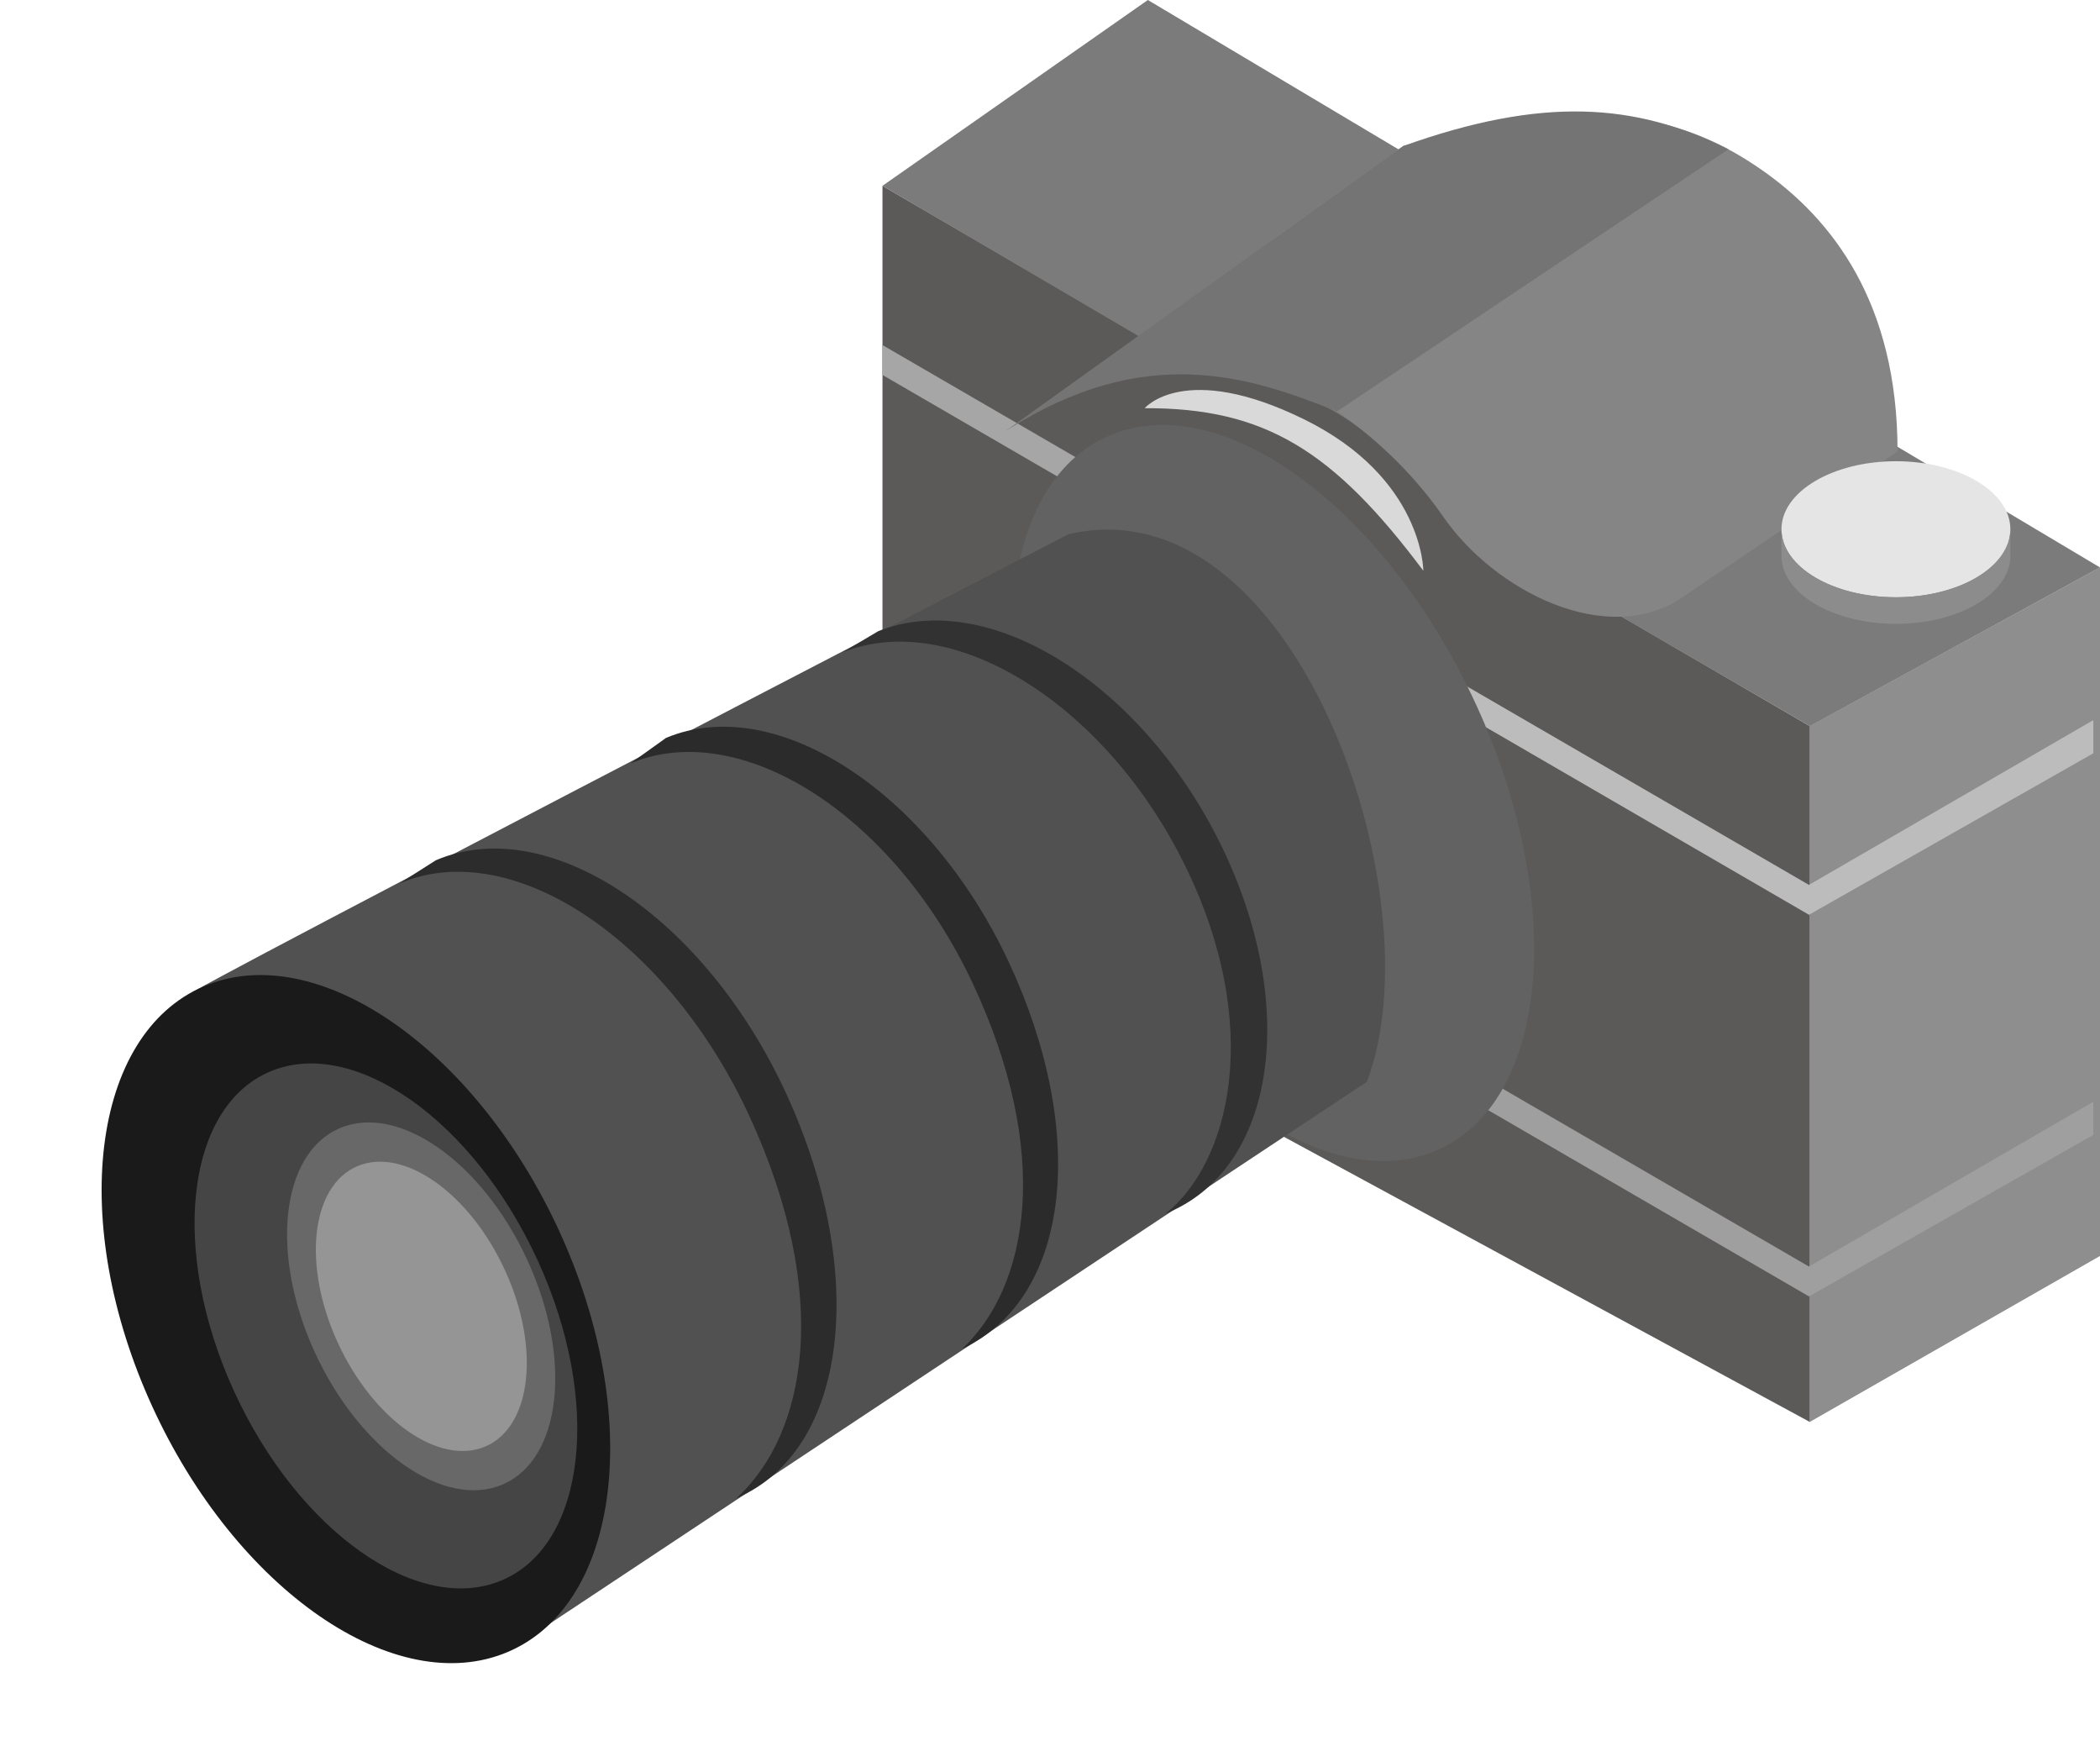
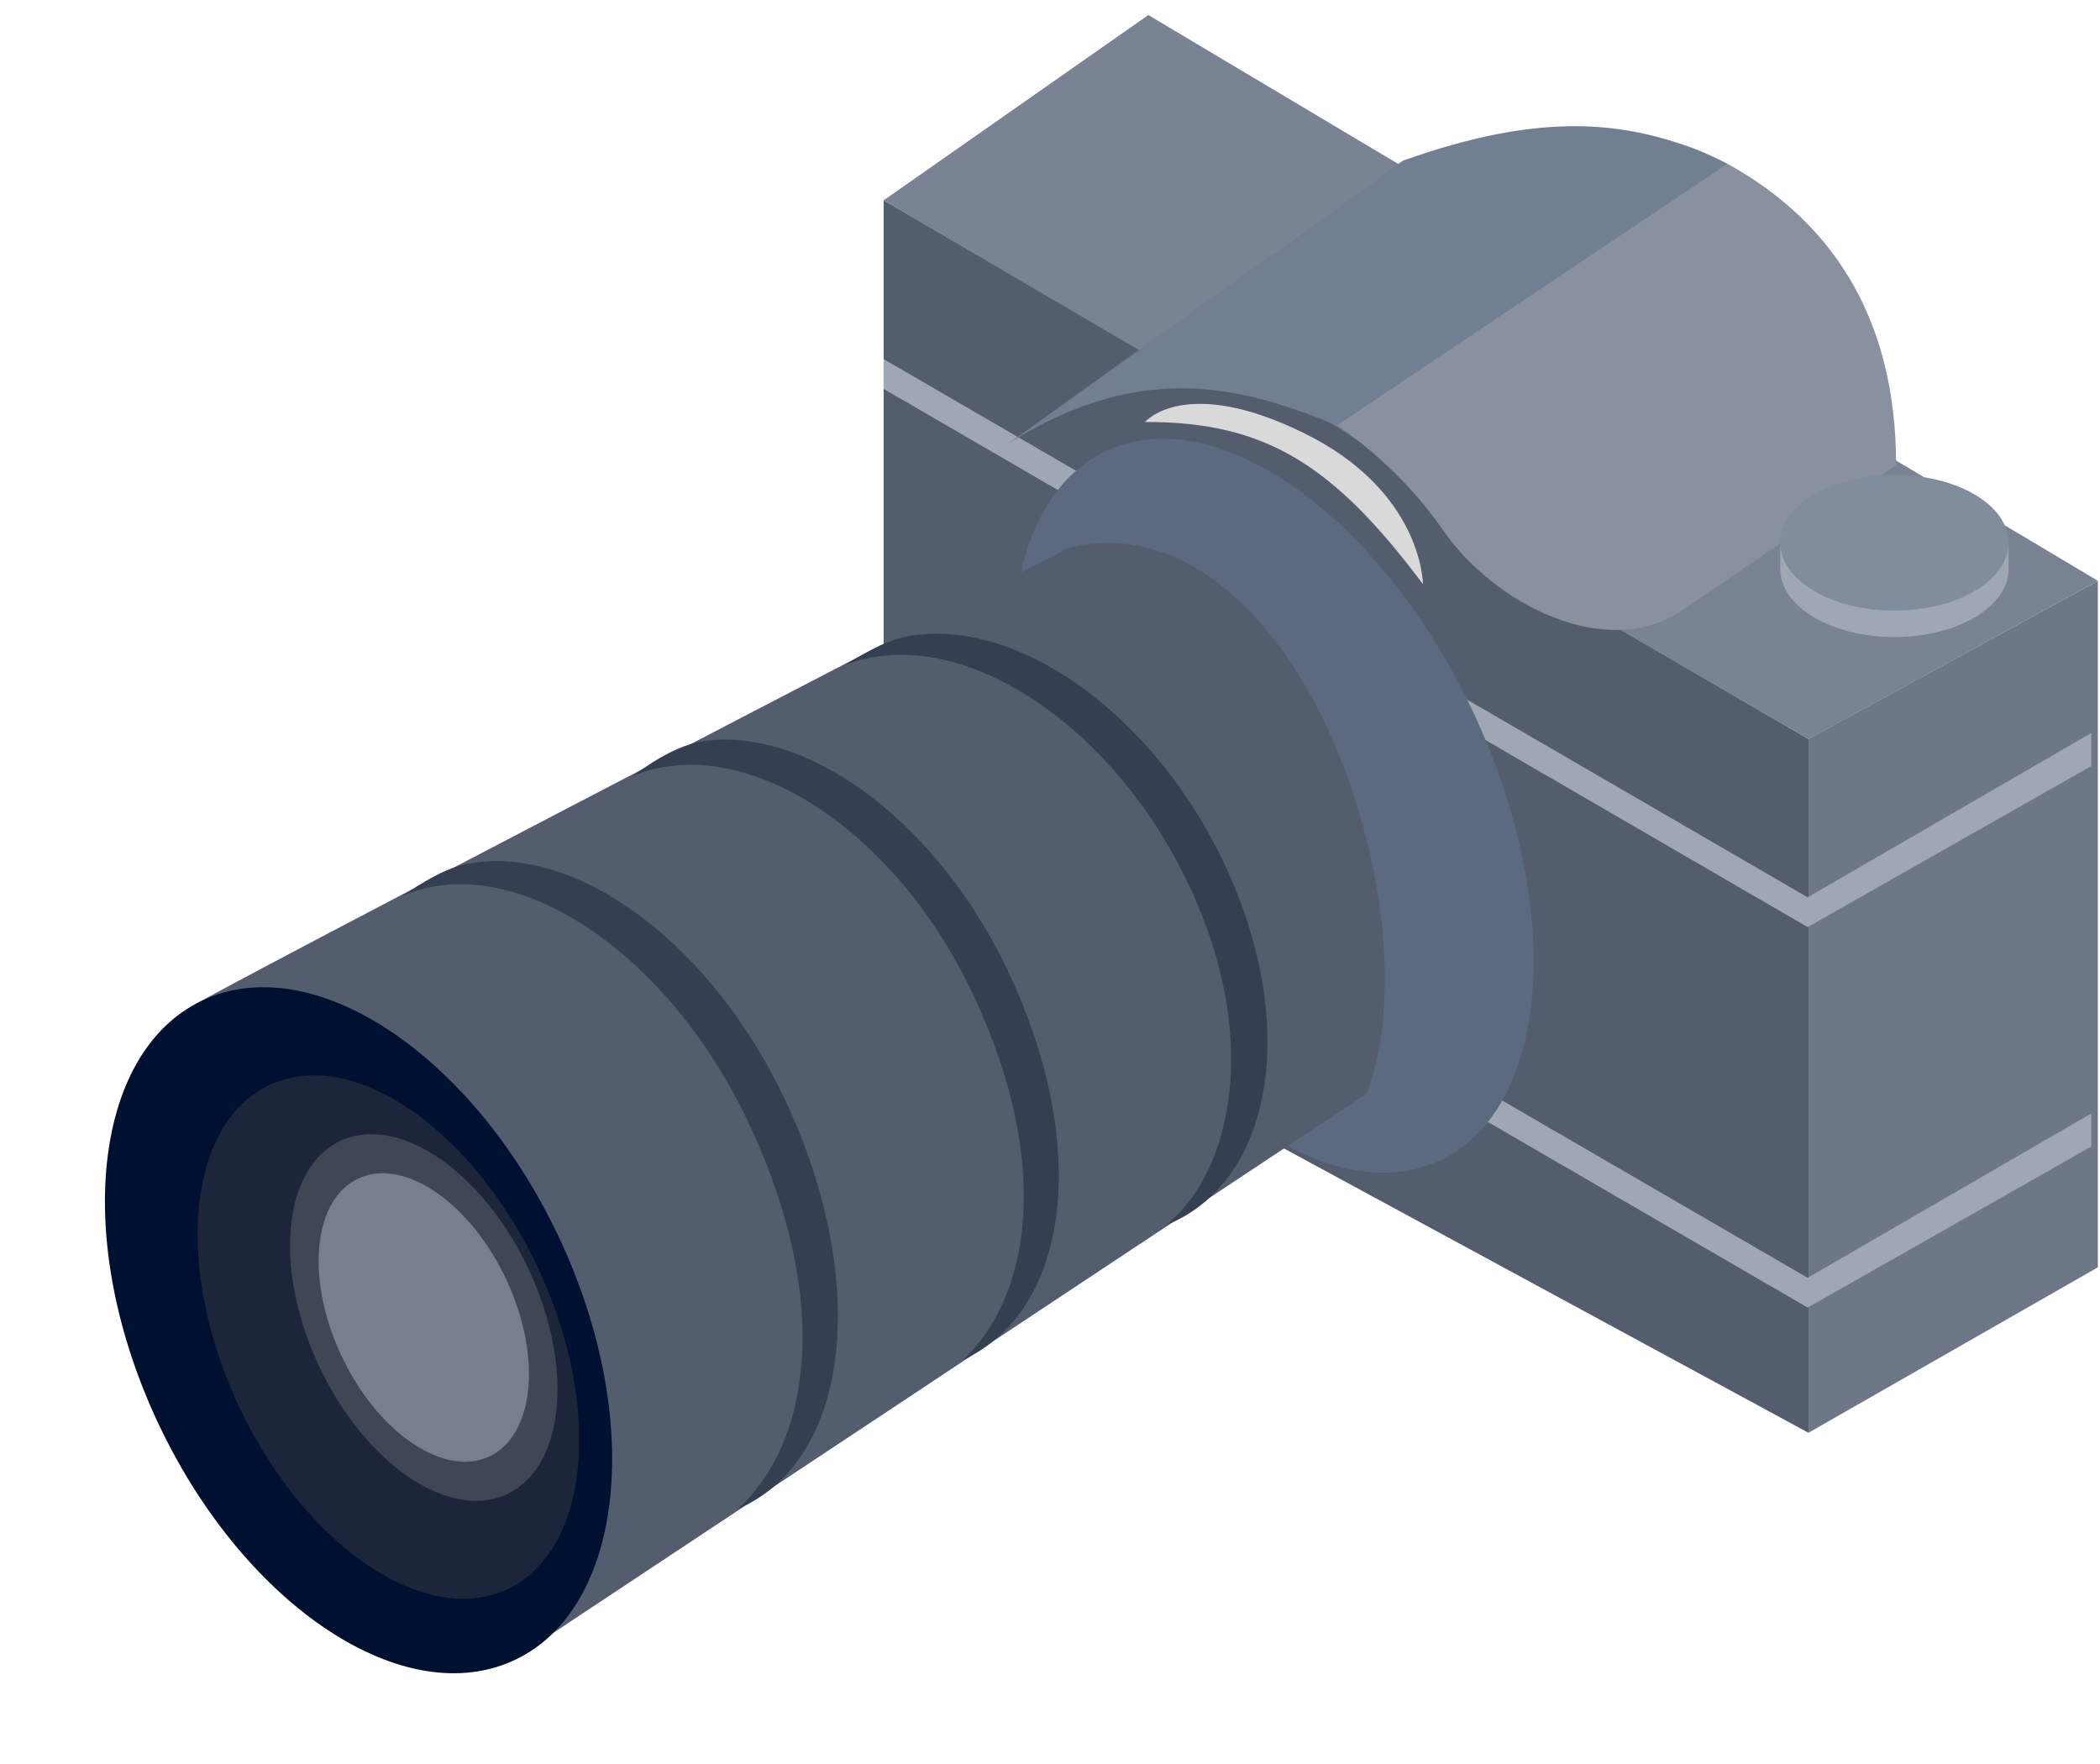
- <svg xmlns="http://www.w3.org/2000/svg" width="144" height="120" viewBox="0 0 144 120" fill="none">
-   <path d="M144 86.102L124.105 97.476V49.769L144 38.898V86.102Z" fill="#8E8E8E" />
-   <path d="M60.512 63.014V12.739L81.668 25.062C89.678 26.03 93.662 27.669 98.729 35L124.105 49.781V97.483L60.512 63.014Z" fill="#5C5959" />
-   <path d="M97.601 39.129C91.429 30.886 86.725 27.952 78.492 27.983C78.492 27.983 81.222 24.722 89.412 28.741C97.601 32.76 97.601 39.129 97.601 39.129Z" fill="#D9D9D9" />
-   <path d="M60.512 12.739L78.711 0L143.999 38.9L124.105 49.781L98.957 35.185C93.361 28.071 89.373 26.435 81.668 25.151L60.512 12.739Z" fill="#7B7B7B" />
-   <path d="M124.043 60.664L98.957 46.105V48.152L124.044 62.712L143.544 51.64V49.365L124.043 60.664Z" fill="#BCBCBC" />
-   <path d="M124.043 86.827L98.957 72.267V74.314L124.044 88.874L143.544 77.802V75.527L124.043 86.827Z" fill="#9F9F9F" />
-   <path d="M81.895 36.068L60.512 23.656V25.704L81.895 38.115V36.068Z" fill="#A6A6A6" />
-   <ellipse cx="15.194" cy="26.951" rx="15.194" ry="26.951" transform="matrix(0.919102 -0.394021 0.416204 0.909271 62.1035 35.8447)" fill="#626262" />
-   <path d="M73.256 36.626C73.256 36.626 1.84 73.611 14.337 67.564C26.833 61.517 35.245 112.936 35.245 112.936L93.73 74.161C98.589 61.396 88.725 32.986 73.256 36.626Z" fill="#515151" />
-   <ellipse cx="15.194" cy="25.084" rx="15.194" ry="25.084" transform="matrix(0.9191 -0.394026 0.4162 0.909273 0 73.6084)" fill="#1A1A1A" />
-   <path d="M50.498 102.708C58.211 99.401 59.516 87.213 53.942 75.037C48.368 62.86 37.598 55.67 29.885 58.976L27.383 60.568C35.095 57.262 45.863 64.447 51.434 76.615C57.004 88.784 55.353 98.272 50.498 102.708Z" fill="#2C2C2C" />
-   <path d="M65.975 92.473C73.482 88.947 74.598 77.545 69.156 65.92C63.715 54.295 53.199 47.43 45.67 50.587L43.227 52.335C50.756 49.178 61.269 55.81 66.707 67.428C72.145 79.046 70.567 88.151 65.975 92.473Z" fill="#2B2B2B" />
-   <path d="M79.928 83.198C87.458 80.187 89.15 68.984 83.709 57.896C78.267 46.808 67.752 40.259 60.222 43.27L57.779 44.72C65.309 41.709 75.822 48.252 81.26 59.334C86.698 70.415 84.297 79.732 79.928 83.198Z" fill="#323232" />
-   <ellipse cx="11.335" cy="19.165" rx="11.335" ry="19.165" transform="matrix(0.9191 -0.394026 0.4162 0.909273 8.06836 77.9385)" fill="#454545" />
-   <ellipse cx="7.943" cy="13.429" rx="7.943" ry="13.429" transform="matrix(0.9191 -0.394026 0.4162 0.909273 15.9902 80.4746)" fill="#686868" />
-   <ellipse cx="6.248" cy="10.563" rx="6.248" ry="10.563" transform="matrix(0.919101 -0.394023 0.416202 0.909272 18.752 82.4131)" fill="#959595" />
-   <path d="M115.348 40.956L130.117 30.943C130.117 20.706 125.591 14.978 120.79 11.638C115.666 8.074 109.188 6.147 96.221 10.014L87.298 16.388C85.635 17.576 88.563 26.236 90.307 27.302C92.934 28.907 96.322 31.6 98.976 35.437C102.506 40.54 110.212 44.438 115.348 40.956Z" fill="#858585" />
-   <path d="M96.226 10.008L68.928 29.571C78.501 23.375 85.767 25.832 91.676 28.206L118.52 10.235C112.15 7.05 105.781 6.595 96.226 10.008Z" fill="#747474" />
-   <ellipse cx="130.006" cy="36.282" rx="7.848" ry="4.663" fill="#E5E5E5" />
-   <path d="M130.006 40.946C134.341 40.946 137.855 38.858 137.855 36.282V38.102C137.855 40.678 134.341 42.766 130.006 42.766C125.672 42.766 122.158 40.678 122.158 38.102V36.282C122.158 38.858 125.672 40.946 130.006 40.946Z" fill="#8C8C8C" />
+ <svg xmlns="http://www.w3.org/2000/svg" width="131" height="110" viewBox="0 0 131 110" fill="none">
+   <path d="M130.867 79.057L112.818 89.376V46.093L130.867 36.231V79.057Z" fill="#6E7787" />
+   <path d="M55.123 58.107V12.495L74.317 23.675C81.584 24.553 85.199 26.04 89.796 32.691L112.818 46.101V89.379L55.123 58.107Z" fill="#535D6E" />
+   <path d="M88.764 36.438C83.165 28.959 78.897 26.297 71.428 26.325C71.428 26.325 73.904 23.366 81.334 27.013C88.764 30.659 88.764 36.438 88.764 36.438Z" fill="#D9D9D9" />
+   <path d="M55.123 12.496L71.634 0.938L130.867 36.231L112.818 46.102L90.002 32.86C84.926 26.406 81.307 24.921 74.317 23.756L55.123 12.496Z" fill="#798393" />
+   <path d="M112.763 55.975L90.004 42.766V44.623L112.764 57.833L130.456 47.787V45.723L112.763 55.975Z" fill="#9FA7B4" />
+   <path d="M112.763 79.71L90.004 66.501V68.359L112.764 81.568L130.456 71.523V69.459L112.763 79.71Z" fill="#9FA7B4" />
+   <path d="M74.523 33.662L55.123 22.402V24.26L74.523 35.52V33.662Z" fill="#9FA7B4" />
+   <ellipse cx="13.785" cy="24.451" rx="13.785" ry="24.451" transform="matrix(0.919106 -0.394012 0.416214 0.909267 56.5703 33.4609)" fill="#5D697F" />
+   <path d="M66.682 34.167C66.682 34.167 1.89 67.721 13.228 62.235C24.566 56.749 32.197 103.399 32.197 103.399L85.257 68.221C89.666 56.639 80.717 30.864 66.682 34.167Z" fill="#535D6E" />
+   <ellipse cx="13.785" cy="22.757" rx="13.785" ry="22.757" transform="matrix(0.919106 -0.394012 0.416214 0.909267 0.224609 67.7207)" fill="#001030" />
+   <path d="M46.04 94.122C53.037 91.122 54.221 80.064 49.164 69.017C44.545 58.925 35.99 52.608 29.211 53.879C27.929 54.119 26.786 54.798 25.685 55.499L25.068 55.891C32.066 52.891 41.835 59.41 46.888 70.45C51.942 81.49 50.444 90.097 46.04 94.122Z" fill="#353F52" />
+   <path d="M60.076 84.835C66.887 81.636 67.899 71.292 62.962 60.745C58.634 51.498 50.767 45.571 44.289 46.181C42.486 46.35 40.91 47.366 39.438 48.42C46.269 45.556 55.806 51.573 60.74 62.113C65.674 72.653 64.242 80.914 60.076 84.835Z" fill="#353F52" />
+   <path d="M72.743 76.421C79.574 73.689 81.11 63.526 76.173 53.466C71.691 44.333 63.416 38.595 56.818 39.659C55.484 39.873 54.282 40.543 53.12 41.232L52.648 41.512C59.48 38.781 69.017 44.716 73.951 54.77C78.885 64.824 76.707 73.277 72.743 76.421Z" fill="#353F52" />
+   <ellipse cx="10.284" cy="17.387" rx="10.284" ry="17.387" transform="matrix(0.919106 -0.394012 0.416214 0.909267 7.54102 71.6475)" fill="#1C2539" />
+   <ellipse cx="7.206" cy="12.184" rx="7.206" ry="12.184" transform="matrix(0.919106 -0.394012 0.416214 0.909267 14.7402 73.9482)" fill="#3F4656" />
+   <ellipse cx="5.668" cy="9.583" rx="5.668" ry="9.583" transform="matrix(0.919106 -0.394012 0.416214 0.909267 17.2383 75.707)" fill="#777E8F" />
+   <path d="M104.882 38.092L118.281 29.008C118.281 19.72 114.175 14.524 109.819 11.494C105.17 8.26 99.293 6.511 87.529 10.02L79.433 15.802C77.925 16.88 80.581 24.737 82.163 25.704C84.547 27.16 87.62 29.603 90.028 33.085C93.23 37.715 100.222 41.25 104.882 38.092Z" fill="#89919E" />
+   <path d="M87.53 10.02L62.764 27.77C71.449 22.148 78.041 24.378 83.402 26.531L107.756 10.227C101.977 7.337 96.198 6.924 87.53 10.02Z" fill="#727E92" />
+   <ellipse cx="118.177" cy="33.858" rx="7.12" ry="4.231" fill="#818C9D" />
+   <path d="M118.177 38.088C122.109 38.088 125.297 36.194 125.297 33.857V35.508C125.297 37.845 122.109 39.739 118.177 39.739C114.245 39.739 111.057 37.845 111.057 35.508V33.857C111.057 36.194 114.245 38.088 118.177 38.088Z" fill="#9FA7B4" />
</svg>
